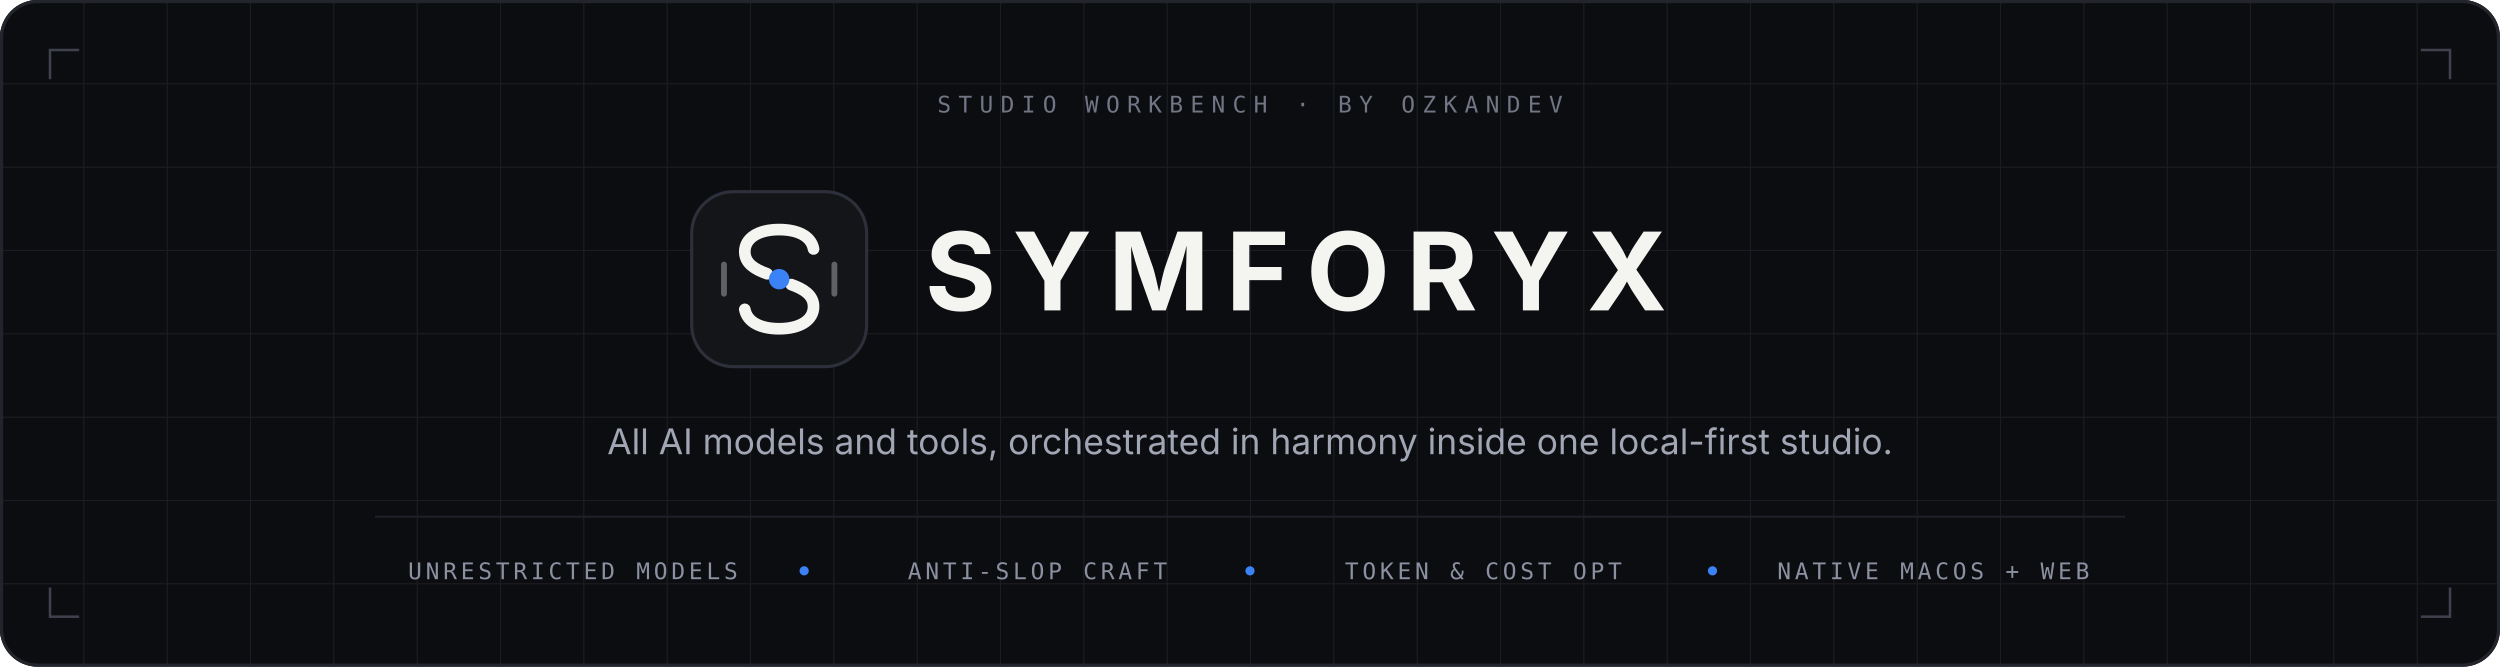
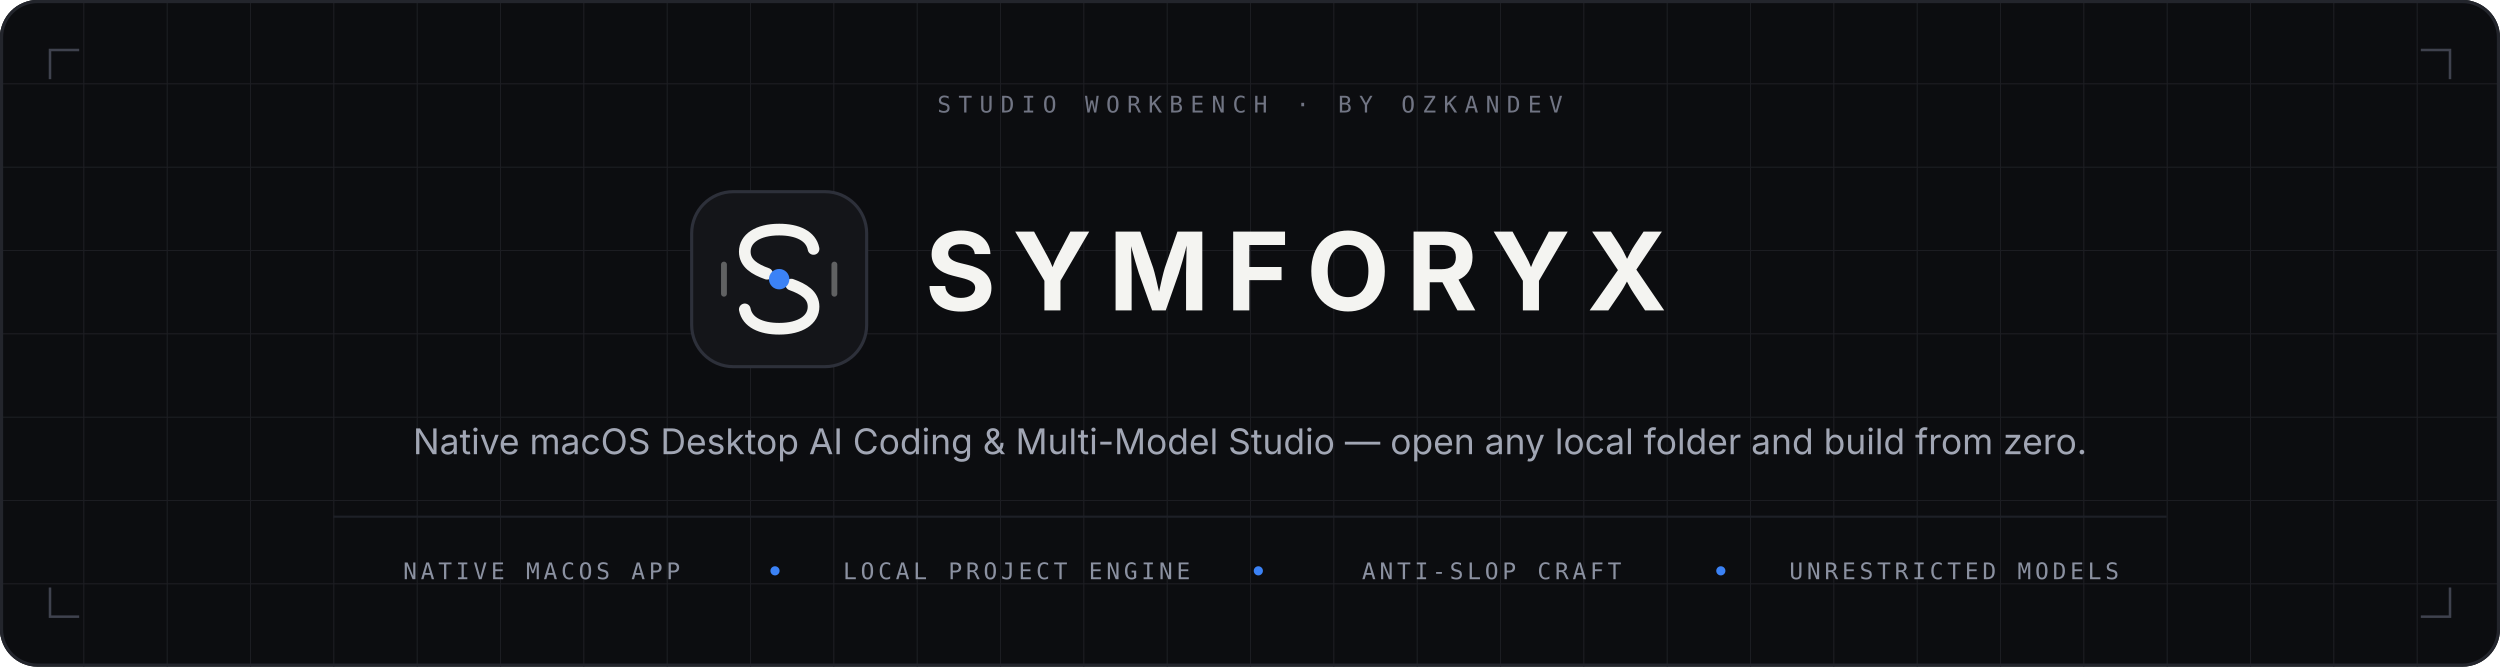
<svg xmlns="http://www.w3.org/2000/svg" viewBox="0 0 1200 320" width="1200" height="320" fill="none" role="img" aria-label="SYMFORYX Banner Dark">
  <defs>
    <pattern id="grid-dark" width="40" height="40" patternUnits="userSpaceOnUse">
      <path d="M 40 0 L 0 0 0 40" fill="none" stroke="#1C1D22" stroke-width="1" />
    </pattern>
  </defs>
  <rect width="1200" height="320" rx="18" fill="#0C0D10" />
  <rect width="1200" height="320" rx="18" fill="url(#grid-dark)" />
  <rect x="0.75" y="0.75" width="1198.5" height="318.5" rx="17.25" stroke="#23252C" stroke-width="1.5" />
  <path d="M24 38V24H38" stroke="#3F424E" stroke-width="1.2" />
  <path d="M1176 38V24H1162" stroke="#3F424E" stroke-width="1.2" />
  <path d="M24 282V296H38" stroke="#3F424E" stroke-width="1.2" />
  <path d="M1176 282V296H1162" stroke="#3F424E" stroke-width="1.2" />
  <text x="600" y="54" text-anchor="middle" fill="#717584" font-family="ui-monospace, SFMono-Regular, Menlo, Monaco, Consolas, monospace" font-size="11" letter-spacing="3.5">
    STUDIO WORKBENCH · BY OZKANDEV
  </text>
  <g transform="translate(332, 92)">
    <rect x="0" y="0" width="84" height="84" rx="20" fill="#141519" stroke="#2D303A" stroke-width="1.5" />
    <line x1="15.5" y1="35" x2="15.5" y2="49" stroke="#F4F4F1" stroke-opacity="0.34" stroke-width="2.8" stroke-linecap="round" />
    <line x1="68.5" y1="35" x2="68.5" y2="49" stroke="#F4F4F1" stroke-opacity="0.34" stroke-width="2.8" stroke-linecap="round" />
    <path d="M58.5 27.5C57.3 21.2 50.7 18.2 42 18.2C31.7 18.2 25.5 22.5 25.5 28.8C25.5 34.4 30.3 37.3 36.2 39.4" stroke="#F4F4F1" stroke-width="5.6" stroke-linecap="round" />
    <path d="M25.5 56.5C26.7 62.8 33.3 65.8 42 65.8C52.3 65.8 58.5 61.5 58.5 55.2C58.5 49.6 53.7 46.7 47.8 44.6" stroke="#F4F4F1" stroke-width="5.6" stroke-linecap="round" />
    <circle cx="42" cy="42" r="4.9" fill="#3B82F6" />
    <text x="112" y="57" fill="#F4F4F1" font-family="-apple-system, BlinkMacSystemFont, 'Inter', 'Helvetica Neue', sans-serif" font-size="52" font-weight="700" letter-spacing="8">
      SYMFORYX
    </text>
  </g>
  <text x="600" y="218" text-anchor="middle" fill="#A1A6B4" font-family="-apple-system, BlinkMacSystemFont, 'Inter', 'Helvetica Neue', sans-serif" font-size="17" font-weight="400">
-     All AI models and tools, orchestrated in harmony inside one local-first studio.
+     Native macOS Desktop AI Coding &amp; Multi-Model Studio — open any local folder and build from zero.
  </text>
-   <line x1="180" y1="248" x2="1020" y2="248" stroke="#1E2027" stroke-width="1" />
+   <line x1="160" y1="248" x2="1040" y2="248" stroke="#1E2027" stroke-width="1" />
  <g font-family="ui-monospace, SFMono-Regular, Menlo, Monaco, Consolas, monospace" font-size="11" fill="#8B91A1" letter-spacing="1.8">
-     <text x="275" y="278" text-anchor="middle">UNRESTRICTED MODELS</text>
-     <circle cx="386" cy="274" r="2.2" fill="#3B82F6" />
-     <text x="498" y="278" text-anchor="middle">ANTI-SLOP CRAFT</text>
-     <circle cx="600" cy="274" r="2.2" fill="#3B82F6" />
-     <text x="712" y="278" text-anchor="middle">TOKEN &amp; COST OPT</text>
-     <circle cx="822" cy="274" r="2.2" fill="#3B82F6" />
-     <text x="928" y="278" text-anchor="middle">NATIVE MACOS + WEB</text>
+     <text x="260" y="278" text-anchor="middle">NATIVE MACOS APP</text>
+     <circle cx="372" cy="274" r="2.2" fill="#3B82F6" />
+     <text x="488" y="278" text-anchor="middle">LOCAL PROJECT ENGINE</text>
+     <circle cx="604" cy="274" r="2.2" fill="#3B82F6" />
+     <text x="716" y="278" text-anchor="middle">ANTI-SLOP CRAFT</text>
+     <circle cx="826" cy="274" r="2.2" fill="#3B82F6" />
+     <text x="938" y="278" text-anchor="middle">UNRESTRICTED MODELS</text>
  </g>
</svg>
